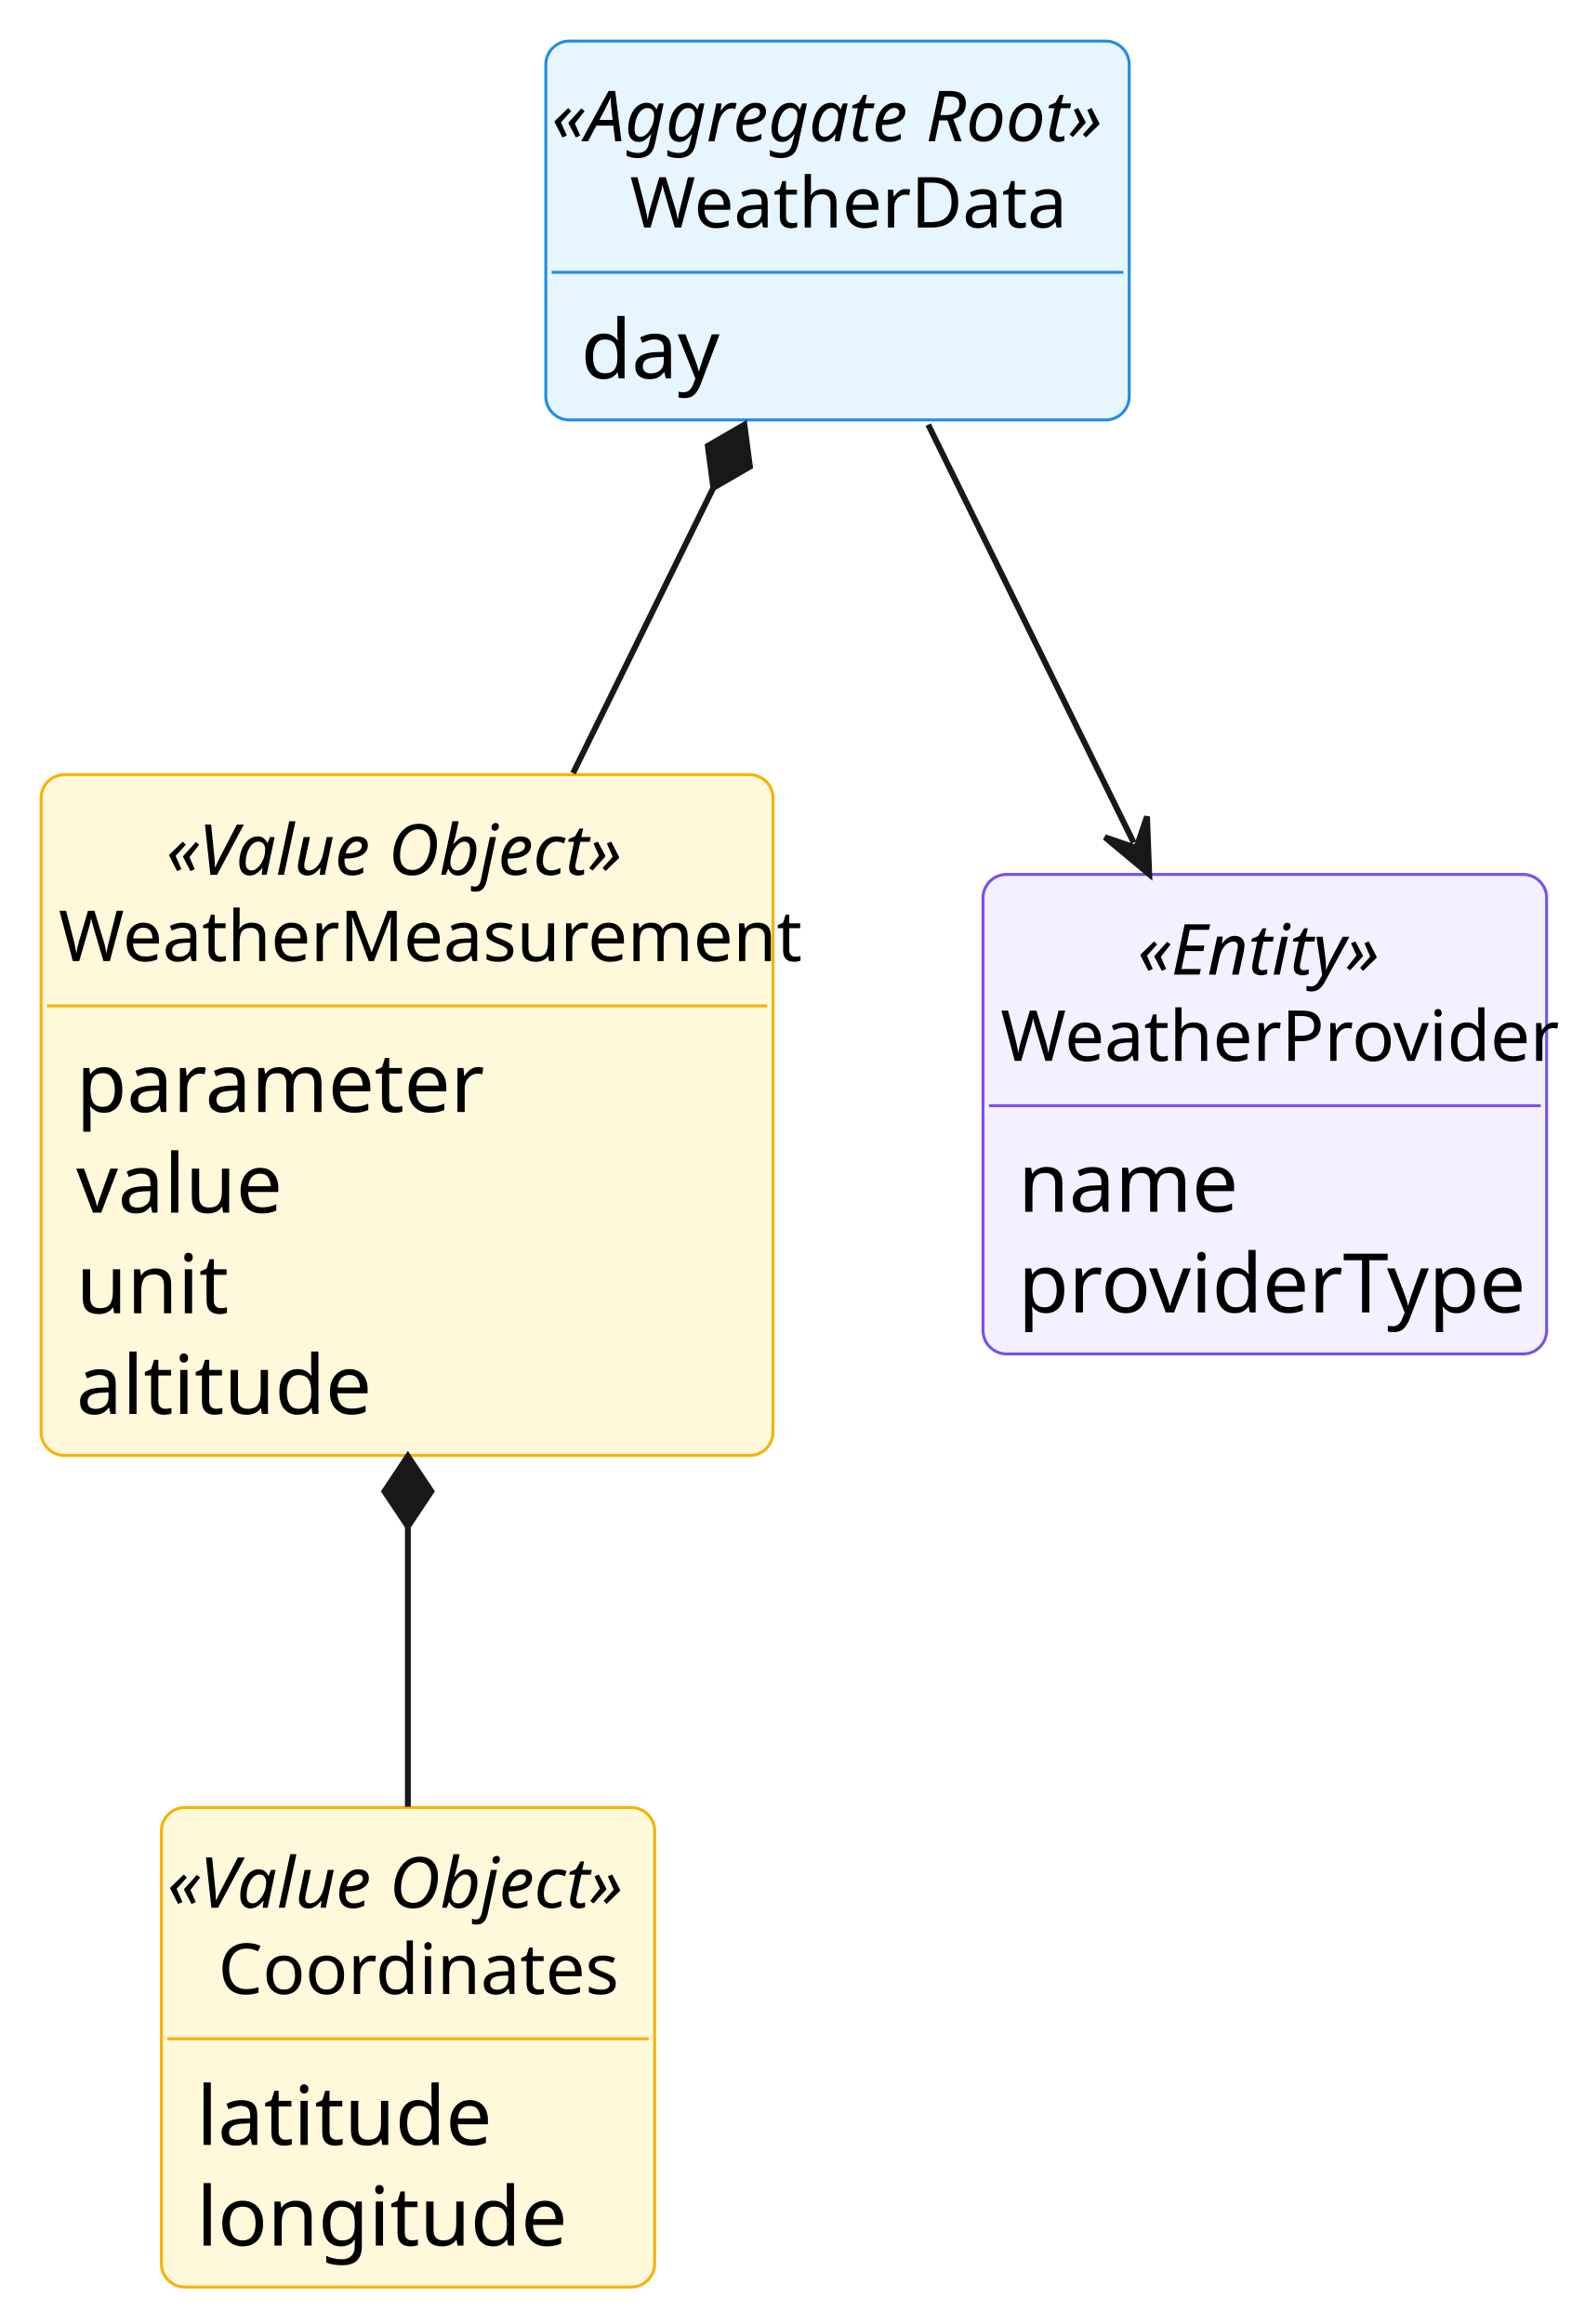
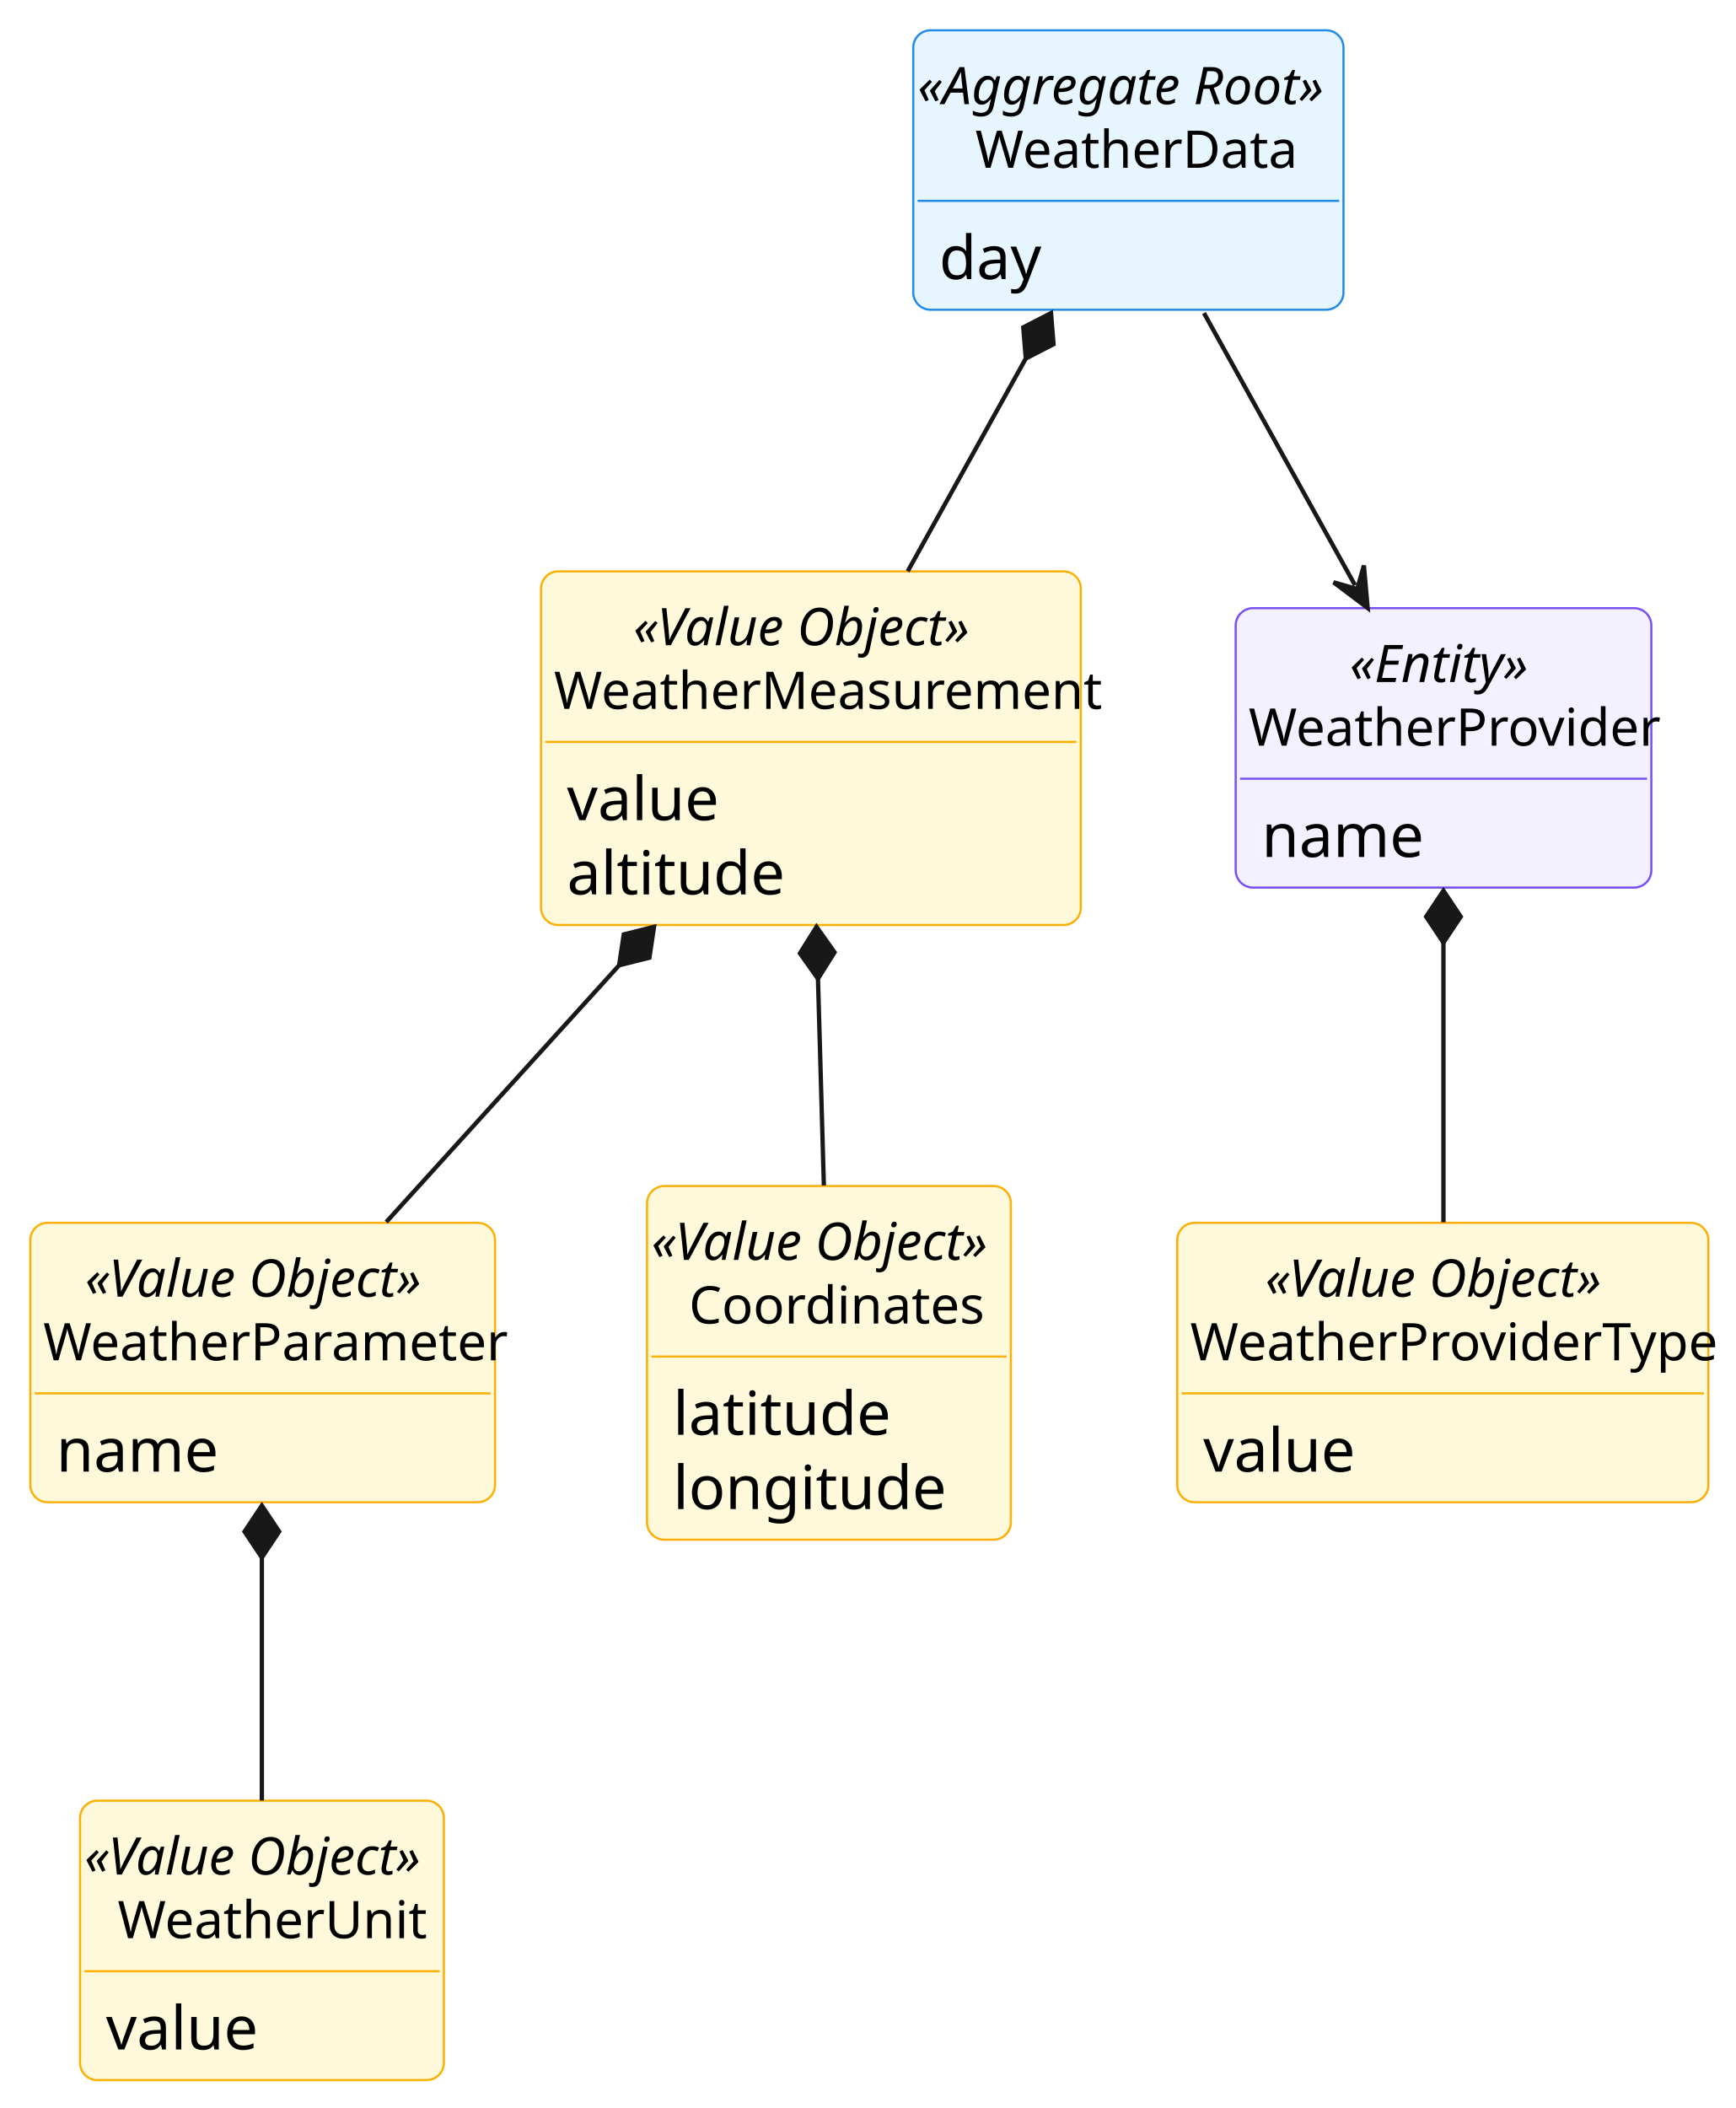
- <svg xmlns="http://www.w3.org/2000/svg" contentStyleType="text/css" data-diagram-type="CLASS" height="396px" preserveAspectRatio="none" style="width:270px;height:396px;background:#FFFFFF;" version="1.1" viewBox="0 0 270 396" width="270px" zoomAndPan="magnify">
+ <svg xmlns="http://www.w3.org/2000/svg" contentStyleType="text/css" data-diagram-type="CLASS" height="487px" preserveAspectRatio="none" style="width:401px;height:487px;background:#FFFFFF;" version="1.1" viewBox="0 0 401 487" width="401px" zoomAndPan="magnify">
  <defs />
  <g>
    <g class="entity" data-entity="WeatherData" data-source-line="24" data-uid="ent0002" id="entity_WeatherData">
-       <rect fill="#E7F5FF" height="64.554" rx="4" ry="4" style="stroke:#228BE6;stroke-width:0.5;" width="99.406" x="93" y="7" />
-       <text fill="#000000" font-family="sans-serif" font-size="12" font-style="italic" lengthAdjust="spacing" textLength="97.406" x="94" y="24.064">«Aggregate Root»</text>
-       <text fill="#000000" font-family="sans-serif" font-size="12" lengthAdjust="spacing" textLength="70.699" x="107.353" y="38.766">WeatherData</text>
-       <line style="stroke:#228BE6;stroke-width:0.5;" x1="94" x2="191.406" y1="46.402" y2="46.402" />
-       <text fill="#000000" font-family="sans-serif" font-size="14" lengthAdjust="spacing" textLength="22.572" x="99" y="64.478">day</text>
+       <rect fill="#E7F5FF" height="64.554" rx="4" ry="4" style="stroke:#228BE6;stroke-width:0.5;" width="99.406" x="211" y="7" />
+       <text fill="#000000" font-family="sans-serif" font-size="12" font-style="italic" lengthAdjust="spacing" textLength="97.406" x="212" y="24.064">«Aggregate Root»</text>
+       <text fill="#000000" font-family="sans-serif" font-size="12" lengthAdjust="spacing" textLength="70.699" x="225.353" y="38.766">WeatherData</text>
+       <line style="stroke:#228BE6;stroke-width:0.5;" x1="212" x2="309.406" y1="46.402" y2="46.402" />
+       <text fill="#000000" font-family="sans-serif" font-size="14" lengthAdjust="spacing" textLength="22.572" x="217" y="64.478">day</text>
    </g>
    <g class="entity" data-entity="WeatherMeasurement" data-source-line="28" data-uid="ent0003" id="entity_WeatherMeasurement">
-       <rect fill="#FFF9DB" height="116.008" rx="4" ry="4" style="stroke:#FAB005;stroke-width:0.5;" width="124.717" x="7" y="132" />
-       <text fill="#000000" font-family="sans-serif" font-size="12" font-style="italic" lengthAdjust="spacing" textLength="82.055" x="28.331" y="149.065">«Value Object»</text>
-       <text fill="#000000" font-family="sans-serif" font-size="12" lengthAdjust="spacing" textLength="118.717" x="10" y="163.766">WeatherMeasurement</text>
-       <line style="stroke:#FAB005;stroke-width:0.5;" x1="8" x2="130.717" y1="171.402" y2="171.402" />
-       <text fill="#000000" font-family="sans-serif" font-size="14" lengthAdjust="spacing" textLength="63.807" x="13" y="189.477">parameter</text>
-       <text fill="#000000" font-family="sans-serif" font-size="14" lengthAdjust="spacing" textLength="33.469" x="13" y="206.629">value</text>
-       <text fill="#000000" font-family="sans-serif" font-size="14" lengthAdjust="spacing" textLength="22.572" x="13" y="223.78">unit</text>
-       <text fill="#000000" font-family="sans-serif" font-size="14" lengthAdjust="spacing" textLength="45.145" x="13" y="240.932">altitude</text>
+       <rect fill="#FFF9DB" height="81.705" rx="4" ry="4" style="stroke:#FAB005;stroke-width:0.5;" width="124.717" x="125" y="132" />
+       <text fill="#000000" font-family="sans-serif" font-size="12" font-style="italic" lengthAdjust="spacing" textLength="82.055" x="146.331" y="149.065">«Value Object»</text>
+       <text fill="#000000" font-family="sans-serif" font-size="12" lengthAdjust="spacing" textLength="118.717" x="128" y="163.766">WeatherMeasurement</text>
+       <line style="stroke:#FAB005;stroke-width:0.5;" x1="126" x2="248.717" y1="171.402" y2="171.402" />
+       <text fill="#000000" font-family="sans-serif" font-size="14" lengthAdjust="spacing" textLength="33.469" x="131" y="189.477">value</text>
+       <text fill="#000000" font-family="sans-serif" font-size="14" lengthAdjust="spacing" textLength="45.145" x="131" y="206.629">altitude</text>
    </g>
-     <g class="entity" data-entity="WeatherProvider" data-source-line="35" data-uid="ent0004" id="entity_WeatherProvider">
-       <rect fill="#F3F0FF" height="81.705" rx="4" ry="4" style="stroke:#7950F2;stroke-width:0.5;" width="96.035" x="167.5" y="149" />
-       <text fill="#000000" font-family="sans-serif" font-size="12" font-style="italic" lengthAdjust="spacing" textLength="43.359" x="193.838" y="166.065">«Entity»</text>
-       <text fill="#000000" font-family="sans-serif" font-size="12" lengthAdjust="spacing" textLength="90.035" x="170.5" y="180.766">WeatherProvider</text>
-       <line style="stroke:#7950F2;stroke-width:0.5;" x1="168.5" x2="262.535" y1="188.402" y2="188.402" />
-       <text fill="#000000" font-family="sans-serif" font-size="14" lengthAdjust="spacing" textLength="35.02" x="173.5" y="206.477">name</text>
-       <text fill="#000000" font-family="sans-serif" font-size="14" lengthAdjust="spacing" textLength="81.703" x="173.5" y="223.629">providerType</text>
+     <g class="entity" data-entity="WeatherProvider" data-source-line="33" data-uid="ent0004" id="entity_WeatherProvider">
+       <rect fill="#F3F0FF" height="64.554" rx="4" ry="4" style="stroke:#7950F2;stroke-width:0.5;" width="96.035" x="285.5" y="140.5" />
+       <text fill="#000000" font-family="sans-serif" font-size="12" font-style="italic" lengthAdjust="spacing" textLength="43.359" x="311.838" y="157.565">«Entity»</text>
+       <text fill="#000000" font-family="sans-serif" font-size="12" lengthAdjust="spacing" textLength="90.035" x="288.5" y="172.266">WeatherProvider</text>
+       <line style="stroke:#7950F2;stroke-width:0.5;" x1="286.5" x2="380.535" y1="179.902" y2="179.902" />
+       <text fill="#000000" font-family="sans-serif" font-size="14" lengthAdjust="spacing" textLength="35.02" x="291.5" y="197.977">name</text>
    </g>
-     <g class="entity" data-entity="Coordinates" data-source-line="40" data-uid="ent0005" id="entity_Coordinates">
-       <rect fill="#FFF9DB" height="81.705" rx="4" ry="4" style="stroke:#FAB005;stroke-width:0.5;" width="84.055" x="27.5" y="308" />
-       <text fill="#000000" font-family="sans-serif" font-size="12" font-style="italic" lengthAdjust="spacing" textLength="82.055" x="28.5" y="325.065">«Value Object»</text>
-       <text fill="#000000" font-family="sans-serif" font-size="12" lengthAdjust="spacing" textLength="64.705" x="37.175" y="339.766">Coordinates</text>
-       <line style="stroke:#FAB005;stroke-width:0.5;" x1="28.5" x2="110.555" y1="347.402" y2="347.402" />
-       <text fill="#000000" font-family="sans-serif" font-size="14" lengthAdjust="spacing" textLength="45.145" x="33.5" y="365.478">latitude</text>
-       <text fill="#000000" font-family="sans-serif" font-size="14" lengthAdjust="spacing" textLength="56.827" x="33.5" y="382.629">longitude</text>
+     <g class="entity" data-entity="WeatherProviderType" data-source-line="37" data-uid="ent0005" id="entity_WeatherProviderType">
+       <rect fill="#FFF9DB" height="64.554" rx="4" ry="4" style="stroke:#FAB005;stroke-width:0.5;" width="122.713" x="272" y="282.5" />
+       <text fill="#000000" font-family="sans-serif" font-size="12" font-style="italic" lengthAdjust="spacing" textLength="82.055" x="292.329" y="299.565">«Value Object»</text>
+       <text fill="#000000" font-family="sans-serif" font-size="12" lengthAdjust="spacing" textLength="116.713" x="275" y="314.266">WeatherProviderType</text>
+       <line style="stroke:#FAB005;stroke-width:0.5;" x1="273" x2="393.713" y1="321.902" y2="321.902" />
+       <text fill="#000000" font-family="sans-serif" font-size="14" lengthAdjust="spacing" textLength="33.469" x="278" y="339.978">value</text>
    </g>
-     <g class="link" data-entity-1="WeatherData" data-entity-2="WeatherProvider" data-source-line="45" data-uid="lnk6" id="link_WeatherData_WeatherProvider">
-       <path codeLine="45" d="M158.16,72.36 C169.18,94.77 181.363,119.555 193.173,143.585" fill="none" id="WeatherData-to-WeatherProvider" style="stroke:#181818;stroke-width:1;" />
-       <polygon fill="#181818" points="195.82,148.97,195.44,139.129,193.615,144.483,188.26,142.657,195.82,148.97" style="stroke:#181818;stroke-width:1;" />
+     <g class="entity" data-entity="WeatherParameter" data-source-line="41" data-uid="ent0006" id="entity_WeatherParameter">
+       <rect fill="#FFF9DB" height="64.554" rx="4" ry="4" style="stroke:#FAB005;stroke-width:0.5;" width="107.373" x="7" y="282.5" />
+       <text fill="#000000" font-family="sans-serif" font-size="12" font-style="italic" lengthAdjust="spacing" textLength="82.055" x="19.659" y="299.565">«Value Object»</text>
+       <text fill="#000000" font-family="sans-serif" font-size="12" lengthAdjust="spacing" textLength="101.373" x="10" y="314.266">WeatherParameter</text>
+       <line style="stroke:#FAB005;stroke-width:0.5;" x1="8" x2="113.373" y1="321.902" y2="321.902" />
+       <text fill="#000000" font-family="sans-serif" font-size="14" lengthAdjust="spacing" textLength="35.02" x="13" y="339.978">name</text>
    </g>
-     <g class="link" data-entity-1="WeatherData" data-entity-2="WeatherMeasurement" data-source-line="46" data-uid="lnk7" id="link_WeatherData_WeatherMeasurement">
-       <path codeLine="46" d="M121.548,83.13 C113.048,100.43 107.56,111.58 97.65,131.73" fill="none" id="WeatherData-backto-WeatherMeasurement" style="stroke:#181818;stroke-width:1;" />
-       <polygon fill="#181818" points="126.84,72.36,120.604,75.981,121.548,83.13,127.784,79.509,126.84,72.36" style="stroke:#181818;stroke-width:1;" />
+     <g class="entity" data-entity="WeatherUnit" data-source-line="45" data-uid="ent0007" id="entity_WeatherUnit">
+       <rect fill="#FFF9DB" height="64.554" rx="4" ry="4" style="stroke:#FAB005;stroke-width:0.5;" width="84.055" x="18.5" y="416" />
+       <text fill="#000000" font-family="sans-serif" font-size="12" font-style="italic" lengthAdjust="spacing" textLength="82.055" x="19.5" y="433.065">«Value Object»</text>
+       <text fill="#000000" font-family="sans-serif" font-size="12" lengthAdjust="spacing" textLength="66.691" x="27.182" y="447.766">WeatherUnit</text>
+       <line style="stroke:#FAB005;stroke-width:0.5;" x1="19.5" x2="101.555" y1="455.402" y2="455.402" />
+       <text fill="#000000" font-family="sans-serif" font-size="14" lengthAdjust="spacing" textLength="33.469" x="24.5" y="473.478">value</text>
    </g>
-     <g class="link" data-entity-1="WeatherMeasurement" data-entity-2="Coordinates" data-source-line="47" data-uid="lnk8" id="link_WeatherMeasurement_Coordinates">
-       <path codeLine="47" d="M69.5,260.12 C69.5,279.94 69.5,289.72 69.5,307.87" fill="none" id="WeatherMeasurement-backto-Coordinates" style="stroke:#181818;stroke-width:1;" />
-       <polygon fill="#181818" points="69.5,248.12,65.5,254.12,69.5,260.12,73.5,254.12,69.5,248.12" style="stroke:#181818;stroke-width:1;" />
+     <g class="entity" data-entity="Coordinates" data-source-line="49" data-uid="ent0008" id="entity_Coordinates">
+       <rect fill="#FFF9DB" height="81.705" rx="4" ry="4" style="stroke:#FAB005;stroke-width:0.5;" width="84.055" x="149.5" y="274" />
+       <text fill="#000000" font-family="sans-serif" font-size="12" font-style="italic" lengthAdjust="spacing" textLength="82.055" x="150.5" y="291.065">«Value Object»</text>
+       <text fill="#000000" font-family="sans-serif" font-size="12" lengthAdjust="spacing" textLength="64.705" x="159.175" y="305.766">Coordinates</text>
+       <line style="stroke:#FAB005;stroke-width:0.5;" x1="150.5" x2="232.555" y1="313.402" y2="313.402" />
+       <text fill="#000000" font-family="sans-serif" font-size="14" lengthAdjust="spacing" textLength="45.145" x="155.5" y="331.478">latitude</text>
+       <text fill="#000000" font-family="sans-serif" font-size="14" lengthAdjust="spacing" textLength="56.827" x="155.5" y="348.629">longitude</text>
+     </g>
+     <g class="link" data-entity-1="WeatherData" data-entity-2="WeatherProvider" data-source-line="54" data-uid="lnk9" id="link_WeatherData_WeatherProvider">
+       <path codeLine="54" d="M278.17,72.33 C289.65,93.01 301.639,114.593 313.079,135.213" fill="none" id="WeatherData-to-WeatherProvider" style="stroke:#181818;stroke-width:1;" />
+       <polygon fill="#181818" points="315.99,140.46,315.122,130.649,313.564,136.088,308.126,134.531,315.99,140.46" style="stroke:#181818;stroke-width:1;" />
+     </g>
+     <g class="link" data-entity-1="WeatherData" data-entity-2="WeatherMeasurement" data-source-line="55" data-uid="lnk10" id="link_WeatherData_WeatherMeasurement">
+       <path codeLine="55" d="M237.005,82.822 C227.045,100.761 220.34,112.85 209.72,131.98" fill="none" id="WeatherData-backto-WeatherMeasurement" style="stroke:#181818;stroke-width:1;" />
+       <polygon fill="#181818" points="242.83,72.33,236.421,75.634,237.005,82.822,243.415,79.517,242.83,72.33" style="stroke:#181818;stroke-width:1;" />
+     </g>
+     <g class="link" data-entity-1="WeatherMeasurement" data-entity-2="Coordinates" data-source-line="56" data-uid="lnk11" id="link_WeatherMeasurement_Coordinates">
+       <path codeLine="56" d="M188.989,226.115 C189.519,244.855 189.82,255.13 190.35,273.88" fill="none" id="WeatherMeasurement-backto-Coordinates" style="stroke:#181818;stroke-width:1;" />
+       <polygon fill="#181818" points="188.65,214.12,184.821,220.231,188.989,226.115,192.818,220.005,188.65,214.12" style="stroke:#181818;stroke-width:1;" />
+     </g>
+     <g class="link" data-entity-1="WeatherProvider" data-entity-2="WeatherProviderType" data-source-line="57" data-uid="lnk12" id="link_WeatherProvider_WeatherProviderType">
+       <path codeLine="57" d="M333.5,217.77 C333.5,240.68 333.5,259.47 333.5,282.36" fill="none" id="WeatherProvider-backto-WeatherProviderType" style="stroke:#181818;stroke-width:1;" />
+       <polygon fill="#181818" points="333.5,205.77,329.5,211.77,333.5,217.77,337.5,211.77,333.5,205.77" style="stroke:#181818;stroke-width:1;" />
+     </g>
+     <g class="link" data-entity-1="WeatherMeasurement" data-entity-2="WeatherParameter" data-source-line="58" data-uid="lnk13" id="link_WeatherMeasurement_WeatherParameter">
+       <path codeLine="58" d="M143.045,223.006 C123.395,244.656 107.56,262.12 89.24,282.32" fill="none" id="WeatherMeasurement-backto-WeatherParameter" style="stroke:#181818;stroke-width:1;" />
+       <polygon fill="#181818" points="151.11,214.12,144.116,215.875,143.045,223.006,150.04,221.251,151.11,214.12" style="stroke:#181818;stroke-width:1;" />
+     </g>
+     <g class="link" data-entity-1="WeatherParameter" data-entity-2="WeatherUnit" data-source-line="59" data-uid="lnk14" id="link_WeatherParameter_WeatherUnit">
+       <path codeLine="59" d="M60.5,359.83 C60.5,380.51 60.5,395.34 60.5,415.96" fill="none" id="WeatherParameter-backto-WeatherUnit" style="stroke:#181818;stroke-width:1;" />
+       <polygon fill="#181818" points="60.5,347.83,56.5,353.83,60.5,359.83,64.5,353.83,60.5,347.83" style="stroke:#181818;stroke-width:1;" />
    </g>
  </g>
</svg>
